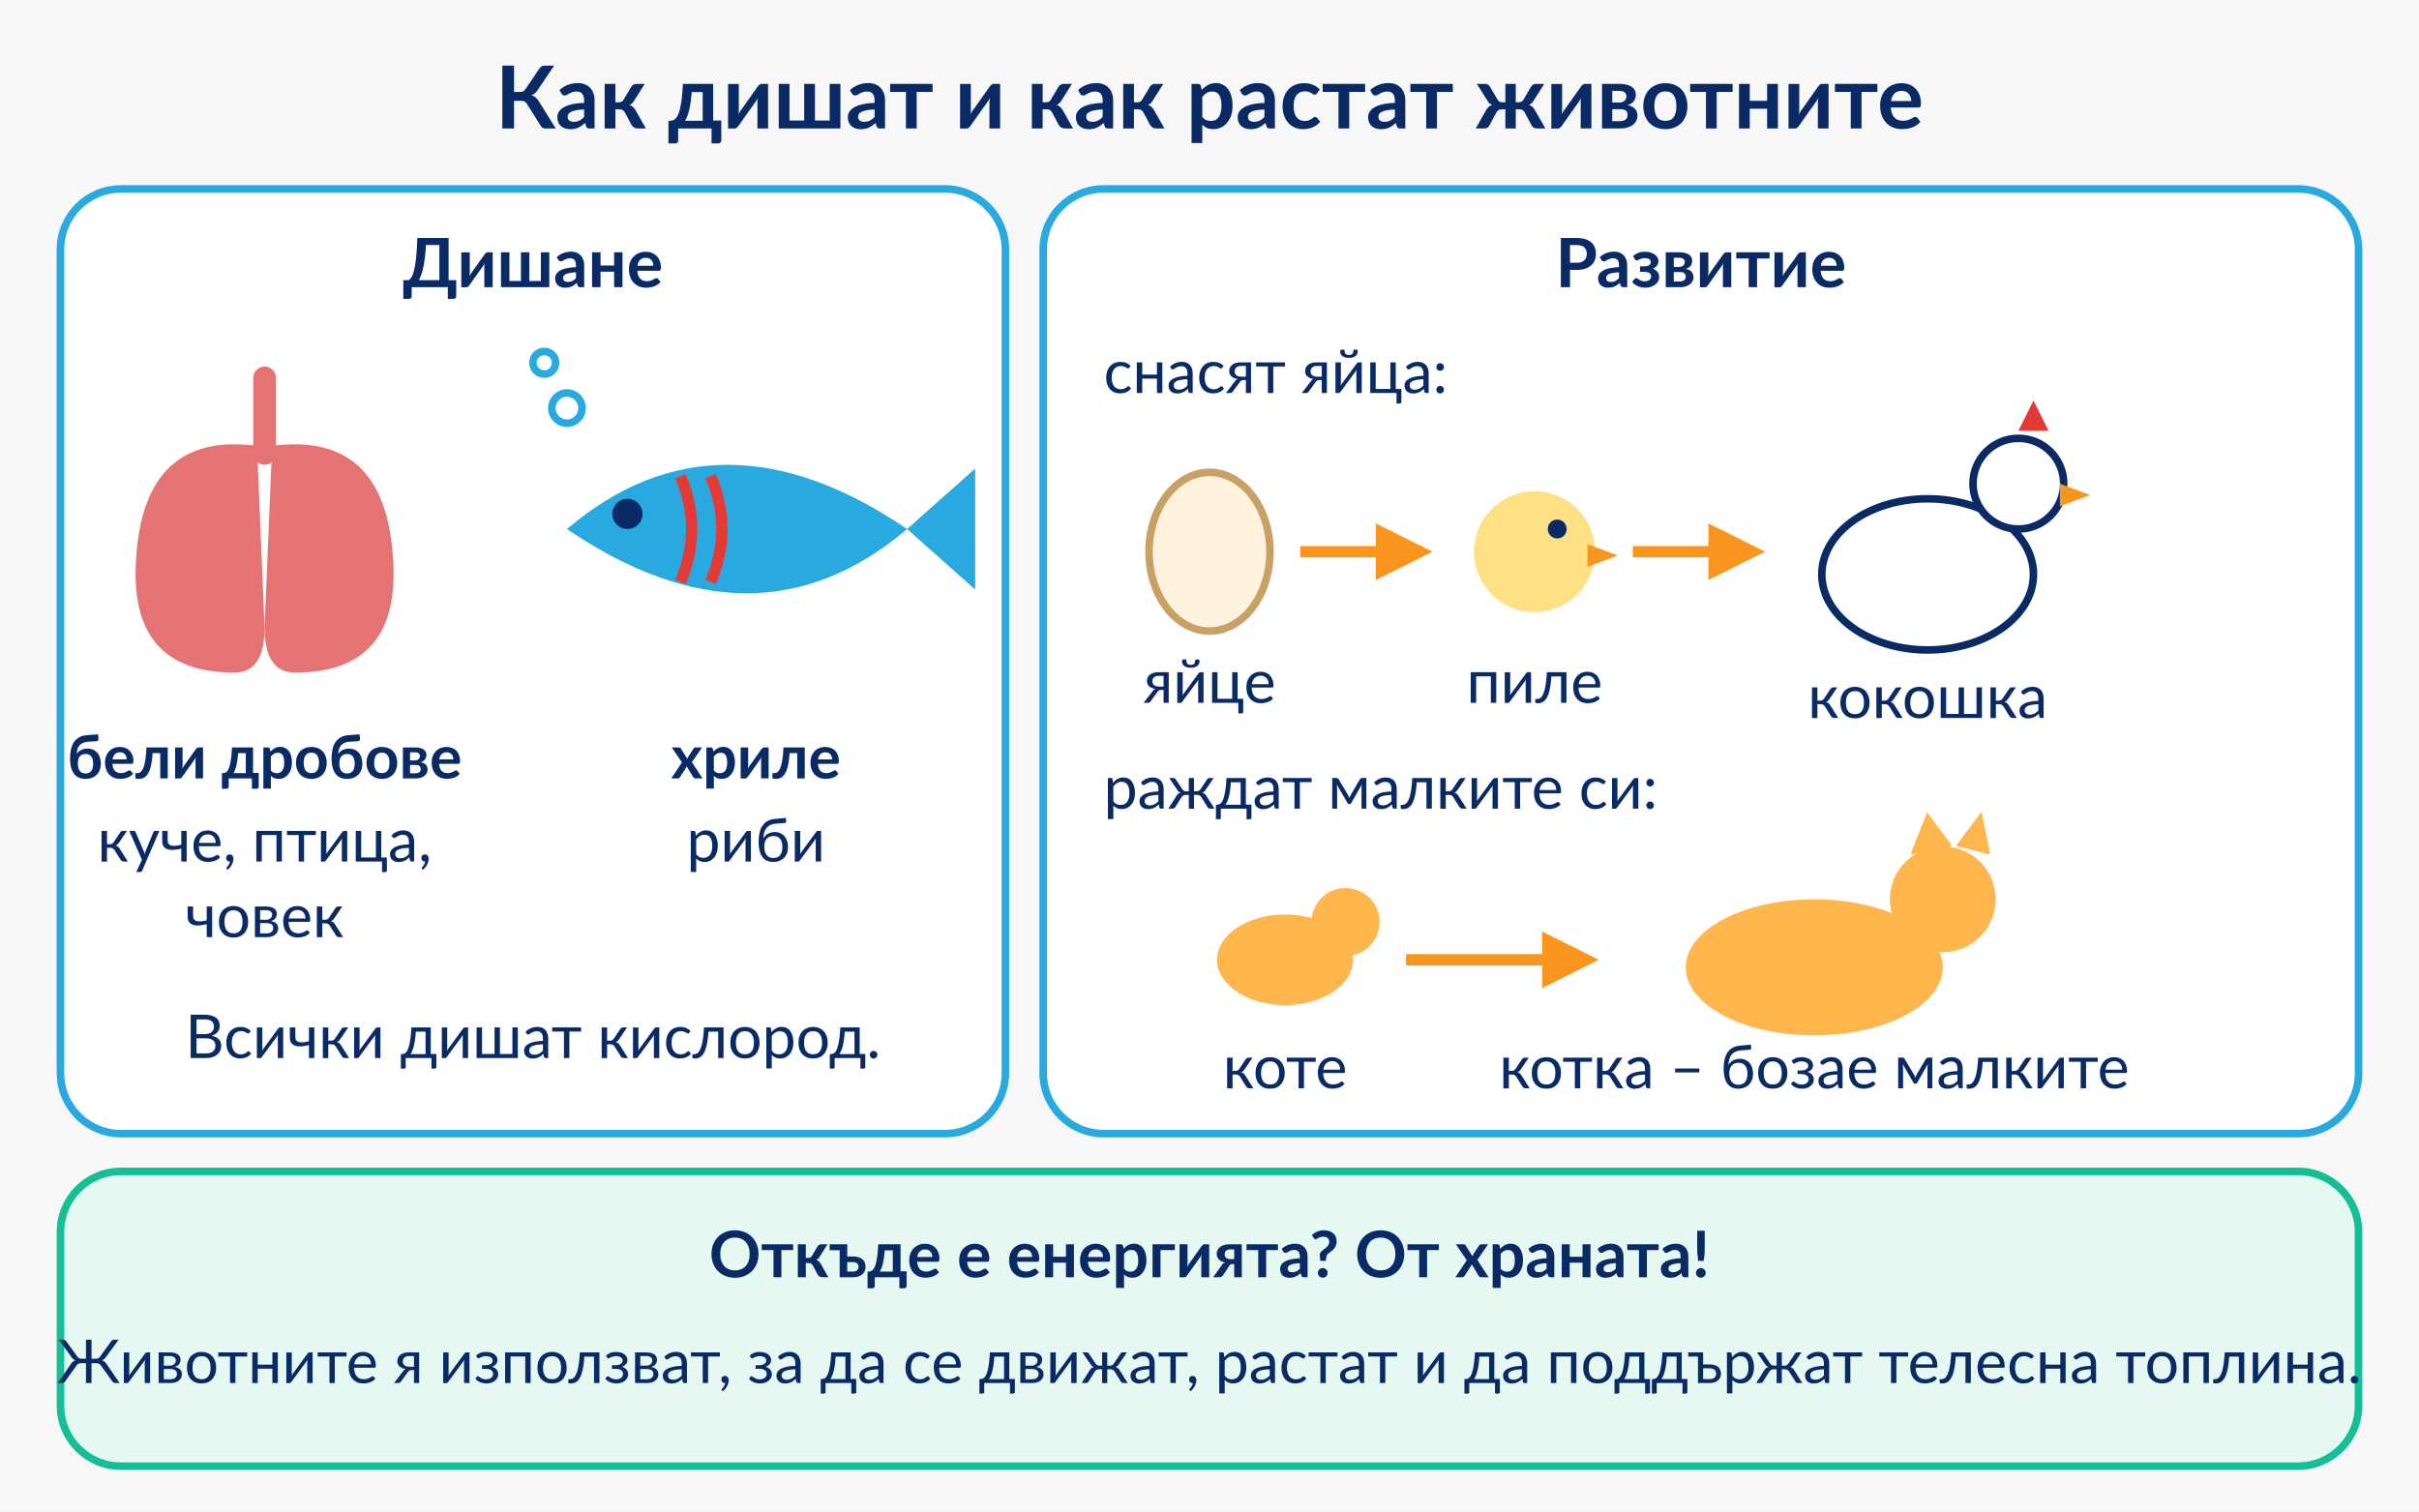
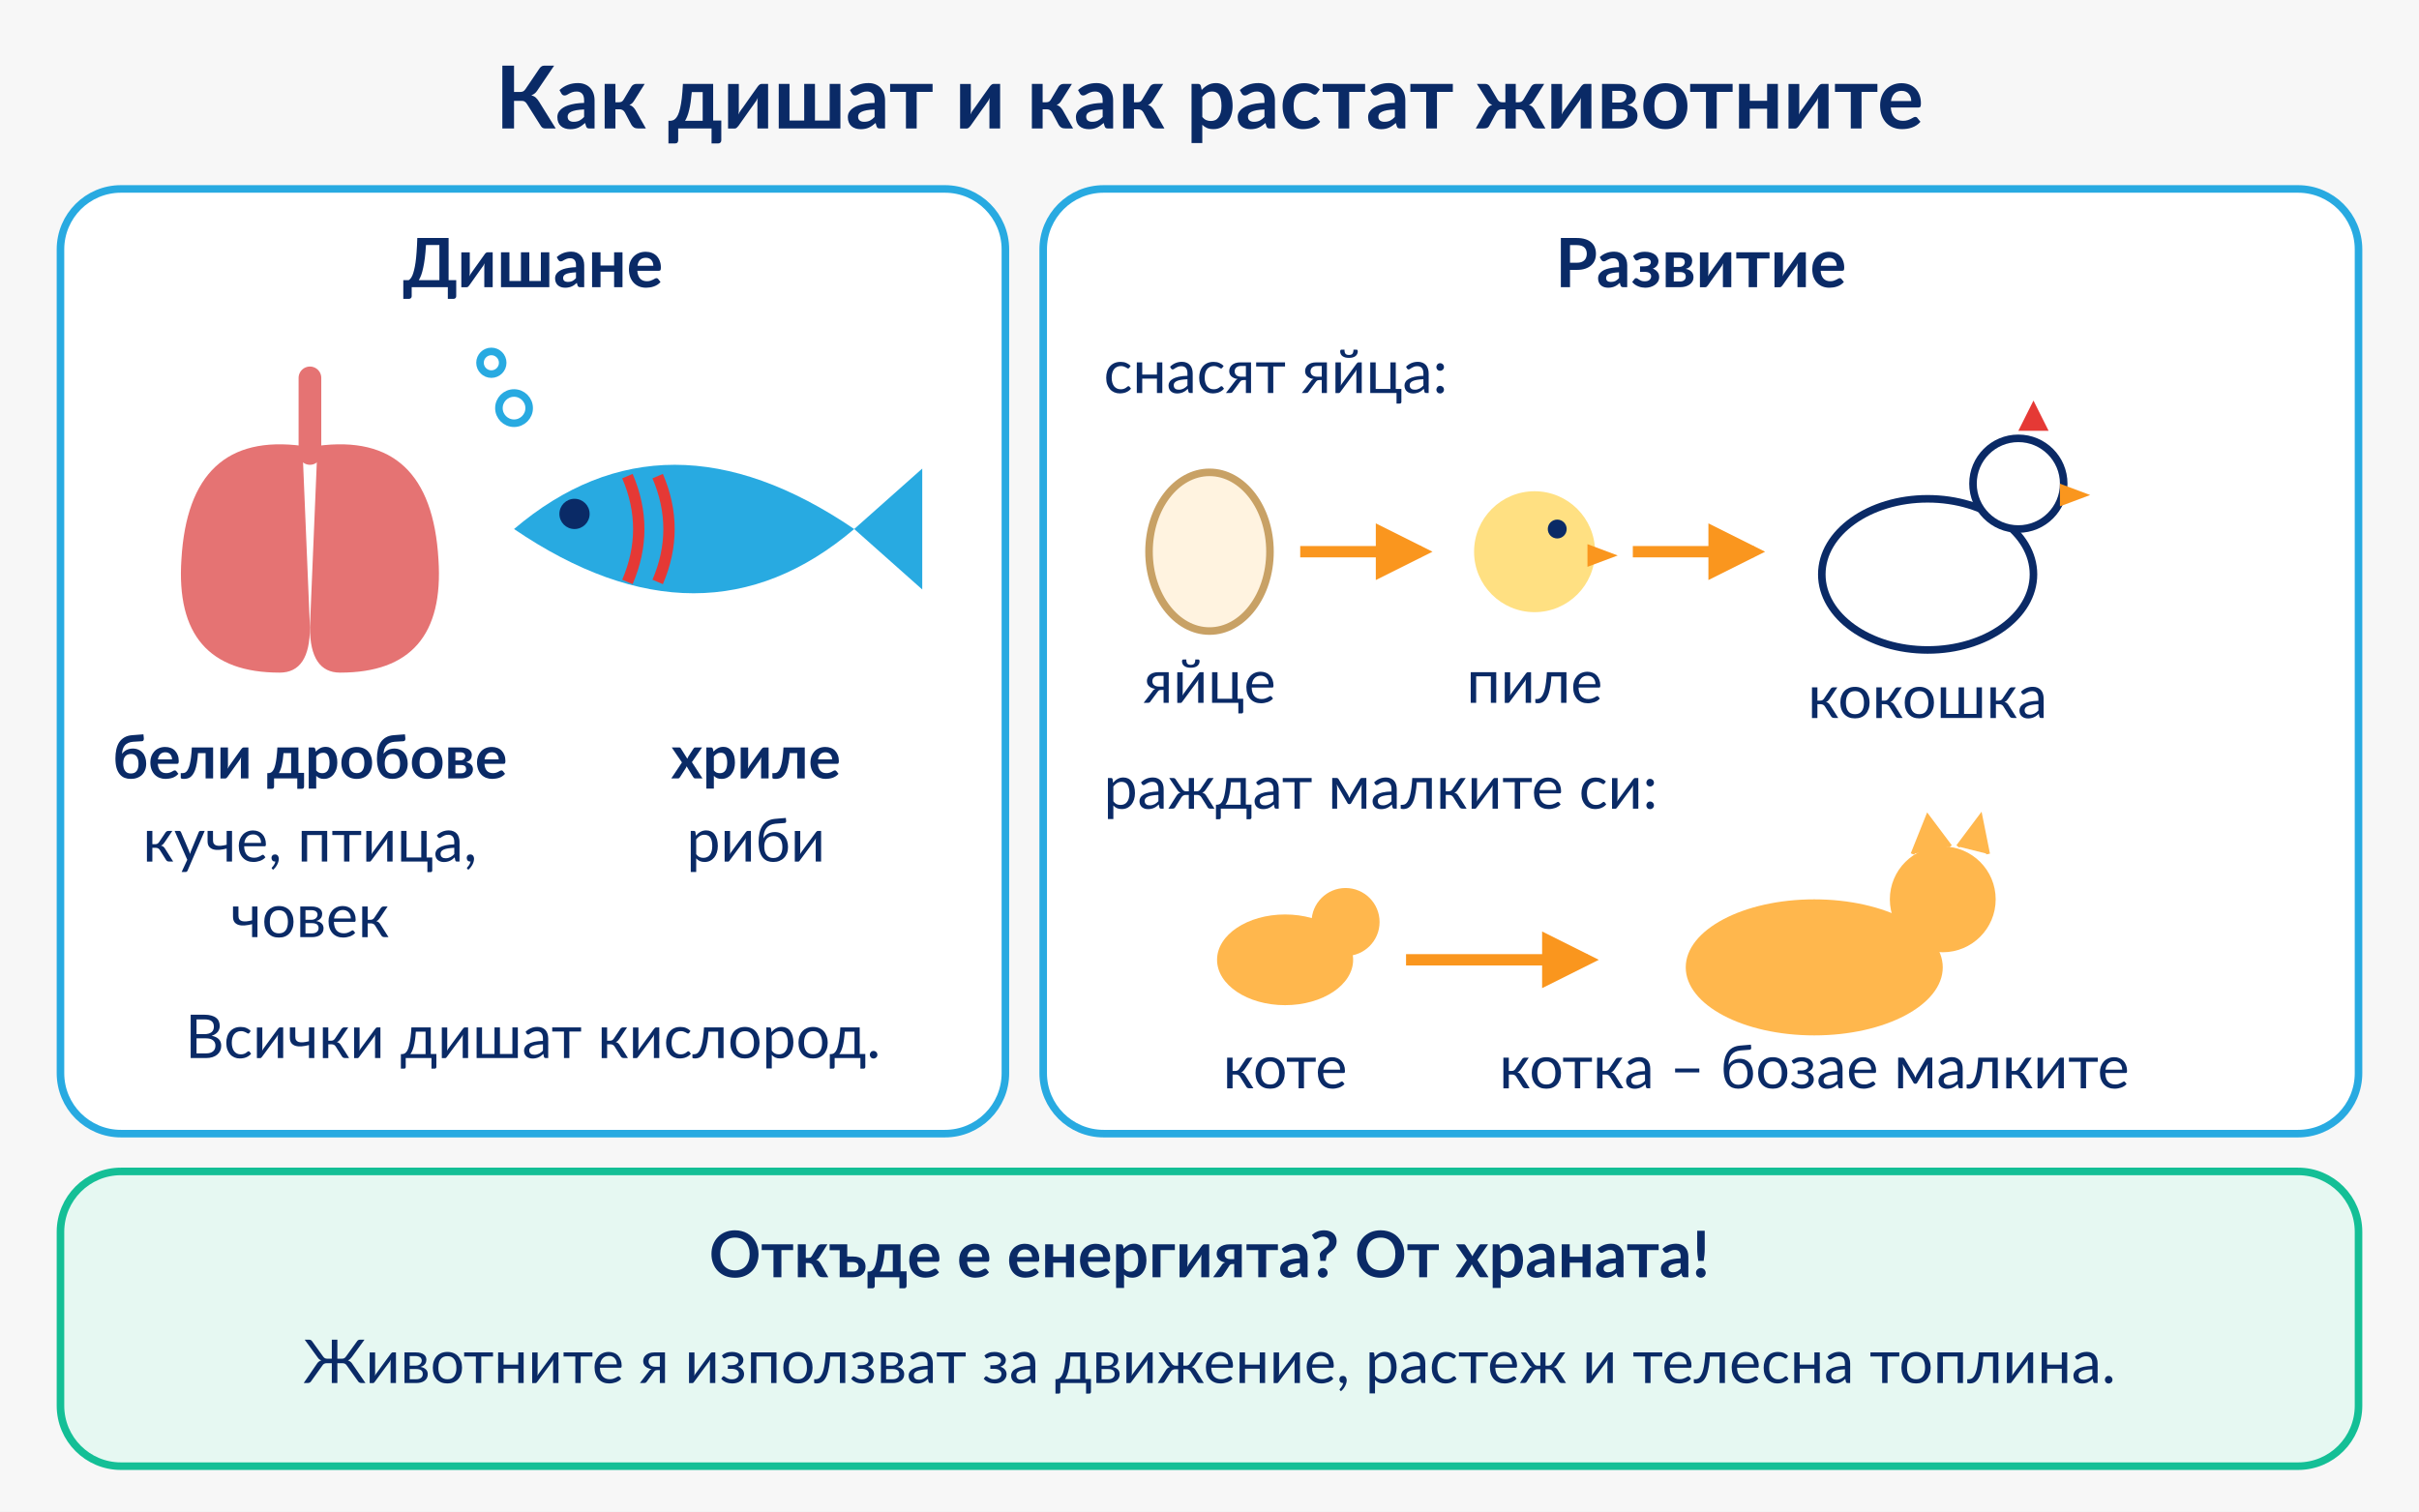
<svg xmlns="http://www.w3.org/2000/svg" viewBox="0 0 640 400" font-family="Lato, Arial, sans-serif">
  <defs>
    <marker id="a" viewBox="0 0 10 10" refX="8" refY="5" markerWidth="5" markerHeight="5" orient="auto">
      <path d="M0 0 L10 5 L0 10 z" fill="#FA961E" />
    </marker>
  </defs>
  <rect width="640" height="400" fill="#F7F7F7" />
  <text x="320" y="34" text-anchor="middle" font-size="23" font-weight="bold" fill="#0A2A66">Как дишат и как растат животните</text>
  <rect x="16" y="50" width="250" height="250" rx="16" fill="#fff" stroke="#28AAE1" stroke-width="2" />
  <text x="141" y="76" text-anchor="middle" font-size="18" font-weight="bold" fill="#0A2A66">Дишане</text>
-   <path d="M70 100 v20" stroke="#E57373" stroke-width="6" stroke-linecap="round" />
-   <path d="M68 118 q-30 -4 -32 30 q-2 30 26 30 q8 0 8 -12 z" fill="#E57373" />
-   <path d="M72 118 q30 -4 32 30 q2 30 -26 30 q-8 0 -8 -12 z" fill="#E57373" />
-   <text x="70" y="206" text-anchor="middle" font-size="16" font-weight="bold" fill="#0A2A66">бели дробове</text>
-   <text x="70" y="228" text-anchor="middle" font-size="16" fill="#0A2A66">куче, птица,</text>
-   <text x="70" y="248" text-anchor="middle" font-size="16" fill="#0A2A66">човек</text>
-   <path d="M150 140 q40 -34 90 0 q-40 34 -90 0 z" fill="#28AAE1" />
-   <path d="M240 140 l18 -16 v32 z" fill="#28AAE1" />
-   <circle cx="166" cy="136" r="4" fill="#0A2A66" />
-   <path d="M180 126 q6 14 0 28 M188 126 q6 14 0 28" stroke="#E53935" stroke-width="3" fill="none" />
-   <circle cx="150" cy="108" r="4" fill="none" stroke="#28AAE1" stroke-width="2" />
-   <circle cx="144" cy="96" r="3" fill="none" stroke="#28AAE1" stroke-width="2" />
+   <g transform="translate(12 0)">
+     <path d="M70 100 v20" stroke="#E57373" stroke-width="6" stroke-linecap="round" />
+     <path d="M68 118 q-30 -4 -32 30 q-2 30 26 30 q8 0 8 -12 z" fill="#E57373" />
+     <path d="M72 118 q30 -4 32 30 q2 30 -26 30 q-8 0 -8 -12 z" fill="#E57373" />
+   </g>
+   <text x="82" y="206" text-anchor="middle" font-size="16" font-weight="bold" fill="#0A2A66">бели дробове</text>
+   <text x="82" y="228" text-anchor="middle" font-size="16" fill="#0A2A66">куче, птица,</text>
+   <text x="82" y="248" text-anchor="middle" font-size="16" fill="#0A2A66">човек</text>
+   <g transform="translate(-14 0)">
+     <path d="M150 140 q40 -34 90 0 q-40 34 -90 0 z" fill="#28AAE1" />
+     <path d="M240 140 l18 -16 v32 z" fill="#28AAE1" />
+     <circle cx="166" cy="136" r="4" fill="#0A2A66" />
+     <path d="M180 126 q6 14 0 28 M188 126 q6 14 0 28" stroke="#E53935" stroke-width="3" fill="none" />
+     <circle cx="150" cy="108" r="4" fill="none" stroke="#28AAE1" stroke-width="2" />
+     <circle cx="144" cy="96" r="3" fill="none" stroke="#28AAE1" stroke-width="2" />
+   </g>
  <text x="200" y="206" text-anchor="middle" font-size="16" font-weight="bold" fill="#0A2A66">хриле</text>
  <text x="200" y="228" text-anchor="middle" font-size="16" fill="#0A2A66">риби</text>
  <text x="141" y="280" text-anchor="middle" font-size="16" fill="#0A2A66">Всички дишат кислород.</text>
  <rect x="276" y="50" width="348" height="250" rx="16" fill="#fff" stroke="#28AAE1" stroke-width="2" />
  <text x="450" y="76" text-anchor="middle" font-size="18" font-weight="bold" fill="#0A2A66">Развитие</text>
  <text x="292" y="104" font-size="16" fill="#0A2A66">снасят яйца:</text>
  <ellipse cx="320" cy="146" rx="16" ry="21" fill="#FFF3E0" stroke="#C8A165" stroke-width="2" />
  <line x1="344" y1="146" x2="376" y2="146" stroke="#FA961E" stroke-width="3" marker-end="url(#a)" />
  <circle cx="406" cy="146" r="16" fill="#FFE082" />
  <circle cx="412" cy="140" r="2.5" fill="#0A2A66" />
  <path d="M420 144 l8 3 l-8 3 z" fill="#FA961E" />
  <line x1="432" y1="146" x2="464" y2="146" stroke="#FA961E" stroke-width="3" marker-end="url(#a)" />
  <ellipse cx="510" cy="152" rx="28" ry="20" fill="#fff" stroke="#0A2A66" stroke-width="2" />
  <circle cx="534" cy="128" r="12" fill="#fff" stroke="#0A2A66" stroke-width="2" />
  <path d="M534 114 l4 -8 l4 8" fill="#E53935" />
  <path d="M545 128 l8 3 l-8 3 z" fill="#FA961E" />
  <text x="320" y="186" text-anchor="middle" font-size="16" fill="#0A2A66">яйце</text>
  <text x="406" y="186" text-anchor="middle" font-size="16" fill="#0A2A66">пиле</text>
  <text x="510" y="190" text-anchor="middle" font-size="16" fill="#0A2A66">кокошка</text>
  <text x="292" y="214" font-size="16" fill="#0A2A66">раждат малките си:</text>
  <ellipse cx="340" cy="254" rx="18" ry="12" fill="#FFB74D" />
  <circle cx="356" cy="244" r="9" fill="#FFB74D" />
  <line x1="372" y1="254" x2="420" y2="254" stroke="#FA961E" stroke-width="3" marker-end="url(#a)" />
  <ellipse cx="480" cy="256" rx="34" ry="18" fill="#FFB74D" />
  <circle cx="514" cy="238" r="14" fill="#FFB74D" />
  <path d="M506 226 l4 -10 l6 8 M518 224 l6 -8 l2 10" fill="#FFB74D" stroke="#FFB74D" />
  <text x="340" y="288" text-anchor="middle" font-size="16" fill="#0A2A66">коте</text>
  <text x="480" y="288" text-anchor="middle" font-size="16" fill="#0A2A66">котка – бозае малките</text>
  <rect x="16" y="310" width="608" height="78" rx="16" fill="#E6F8F2" stroke="#14BF96" stroke-width="2" />
  <text x="320" y="338" text-anchor="middle" font-size="17" font-weight="bold" fill="#0A2A66">Откъде е енергията? От храната!</text>
-   <text x="320" y="366" text-anchor="middle" font-size="16" fill="#0A2A66">Животните я използват, за да се движат, растат и да поддържат телесна топлина.</text>
+   <text x="320" y="366" text-anchor="middle" font-size="16" fill="#0A2A66">Животните я използват за движение, растеж и телесна топлина.</text>
</svg>
